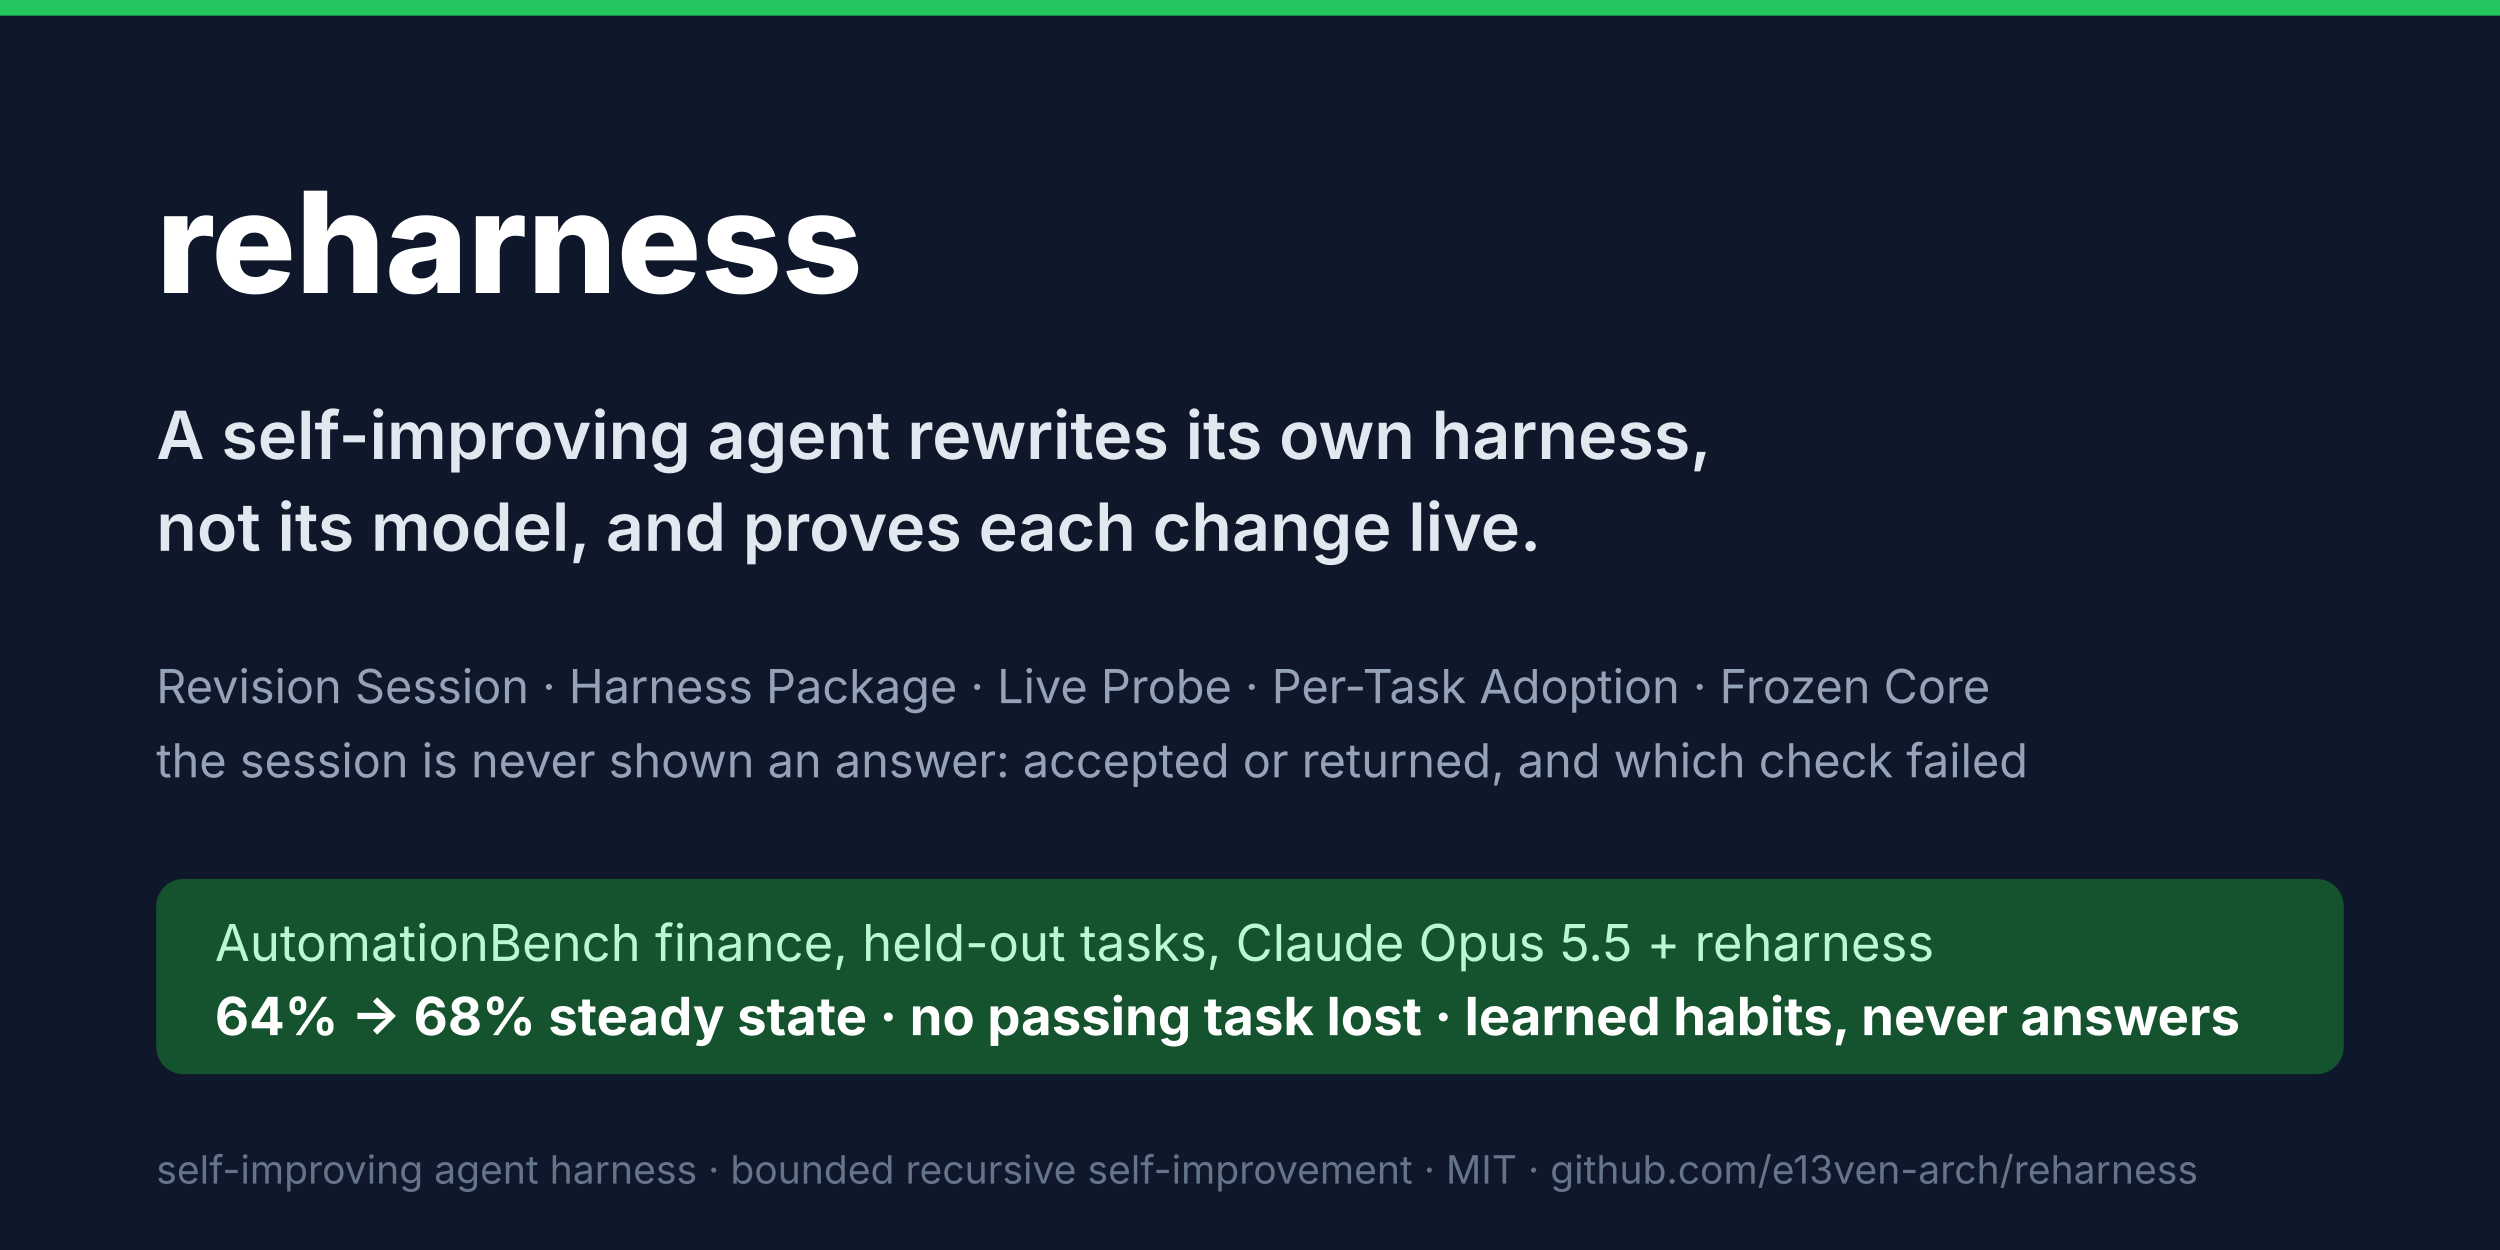
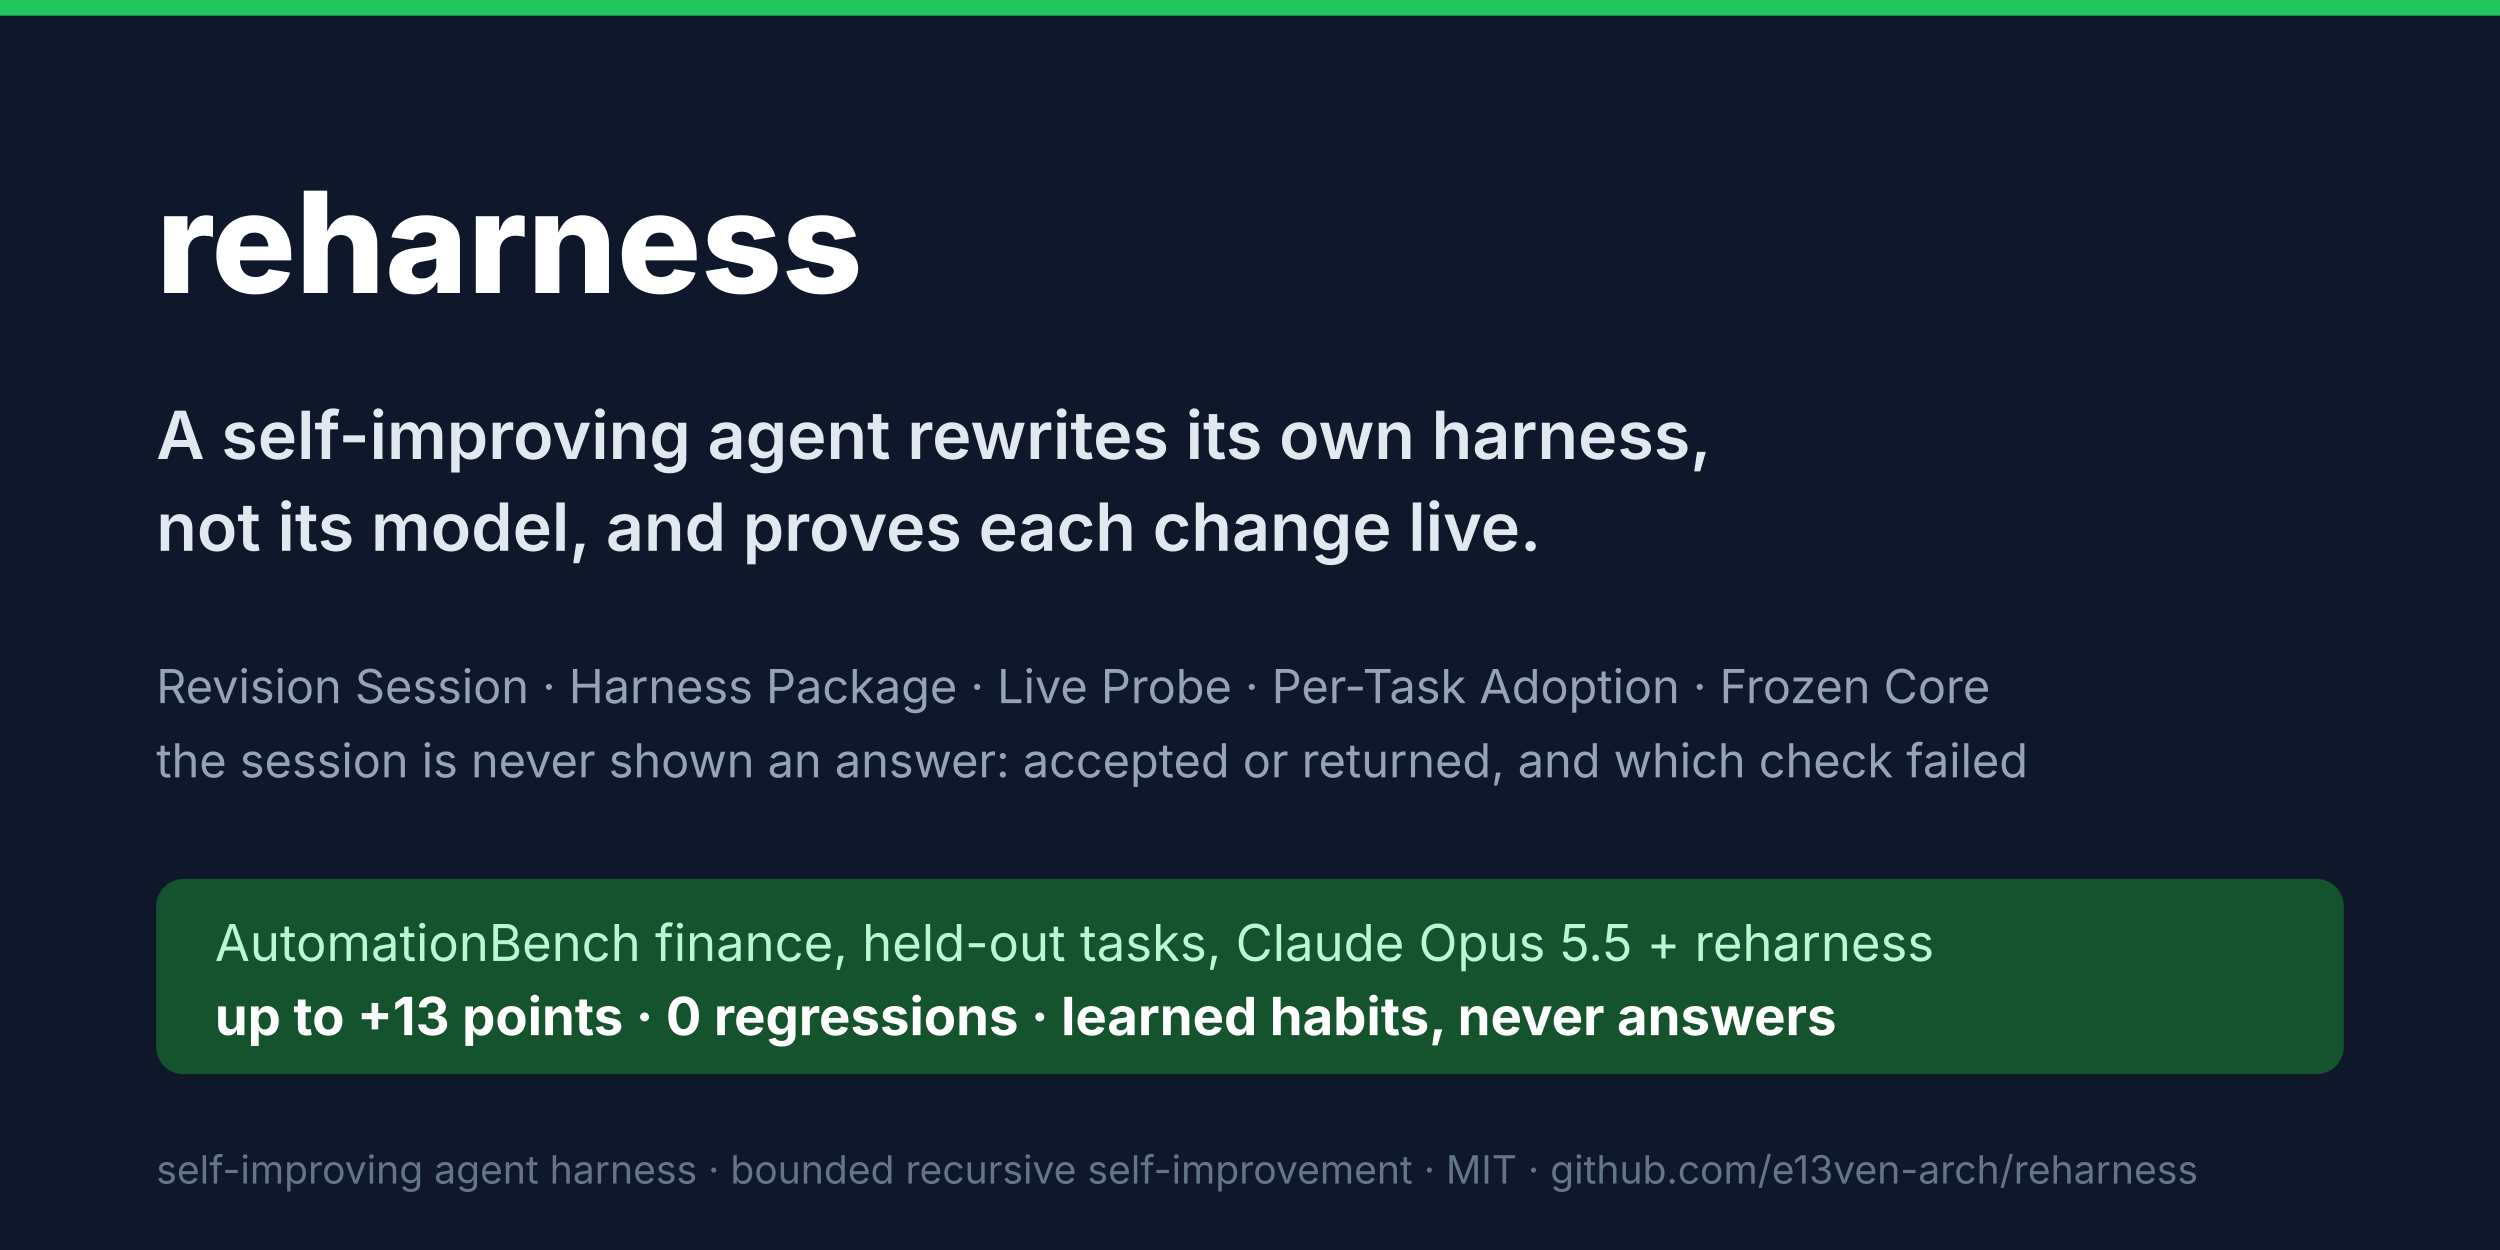
<svg xmlns="http://www.w3.org/2000/svg" viewBox="0 0 1280 640" font-family="Inter, Helvetica, Arial, sans-serif">
  <rect width="1280" height="640" fill="#0f172a" />
  <rect x="0" y="0" width="1280" height="8" fill="#22c55e" />
  <text x="80" y="150" font-size="72" font-weight="800" fill="#ffffff">reharness</text>
  <text x="80" y="235" font-size="34" font-weight="600" fill="#e2e8f0">A self-improving agent rewrites its own harness,</text>
  <text x="80" y="282" font-size="34" font-weight="600" fill="#e2e8f0">not its model, and proves each change live.</text>
  <g font-size="24" fill="#94a3b8">
    <text x="80" y="360">Revision Session · Harness Package · Live Probe · Per-Task Adoption · Frozen Core</text>
    <text x="80" y="398">the session is never shown an answer: accepted or returned, and which check failed</text>
  </g>
  <rect x="80" y="450" width="1120" height="100" rx="14" fill="#14532d" />
  <text x="110" y="492" font-size="26" fill="#bbf7d0">AutomationBench finance, held-out tasks, Claude Opus 5.5 + reharness</text>
-   <text x="110" y="530" font-size="27" font-weight="700" fill="#ffffff">64% → 68% steady state · no passing task lost · learned habits, never answers</text>
+   <text x="110" y="530" font-size="27" font-weight="700" fill="#ffffff">up to +13 points · 0 regressions · learned habits, never answers</text>
  <text x="80" y="606" font-size="20" fill="#64748b">self-improving agent harness · bounded recursive self-improvement · MIT · github.com/e13ven-arch/reharness</text>
</svg>
